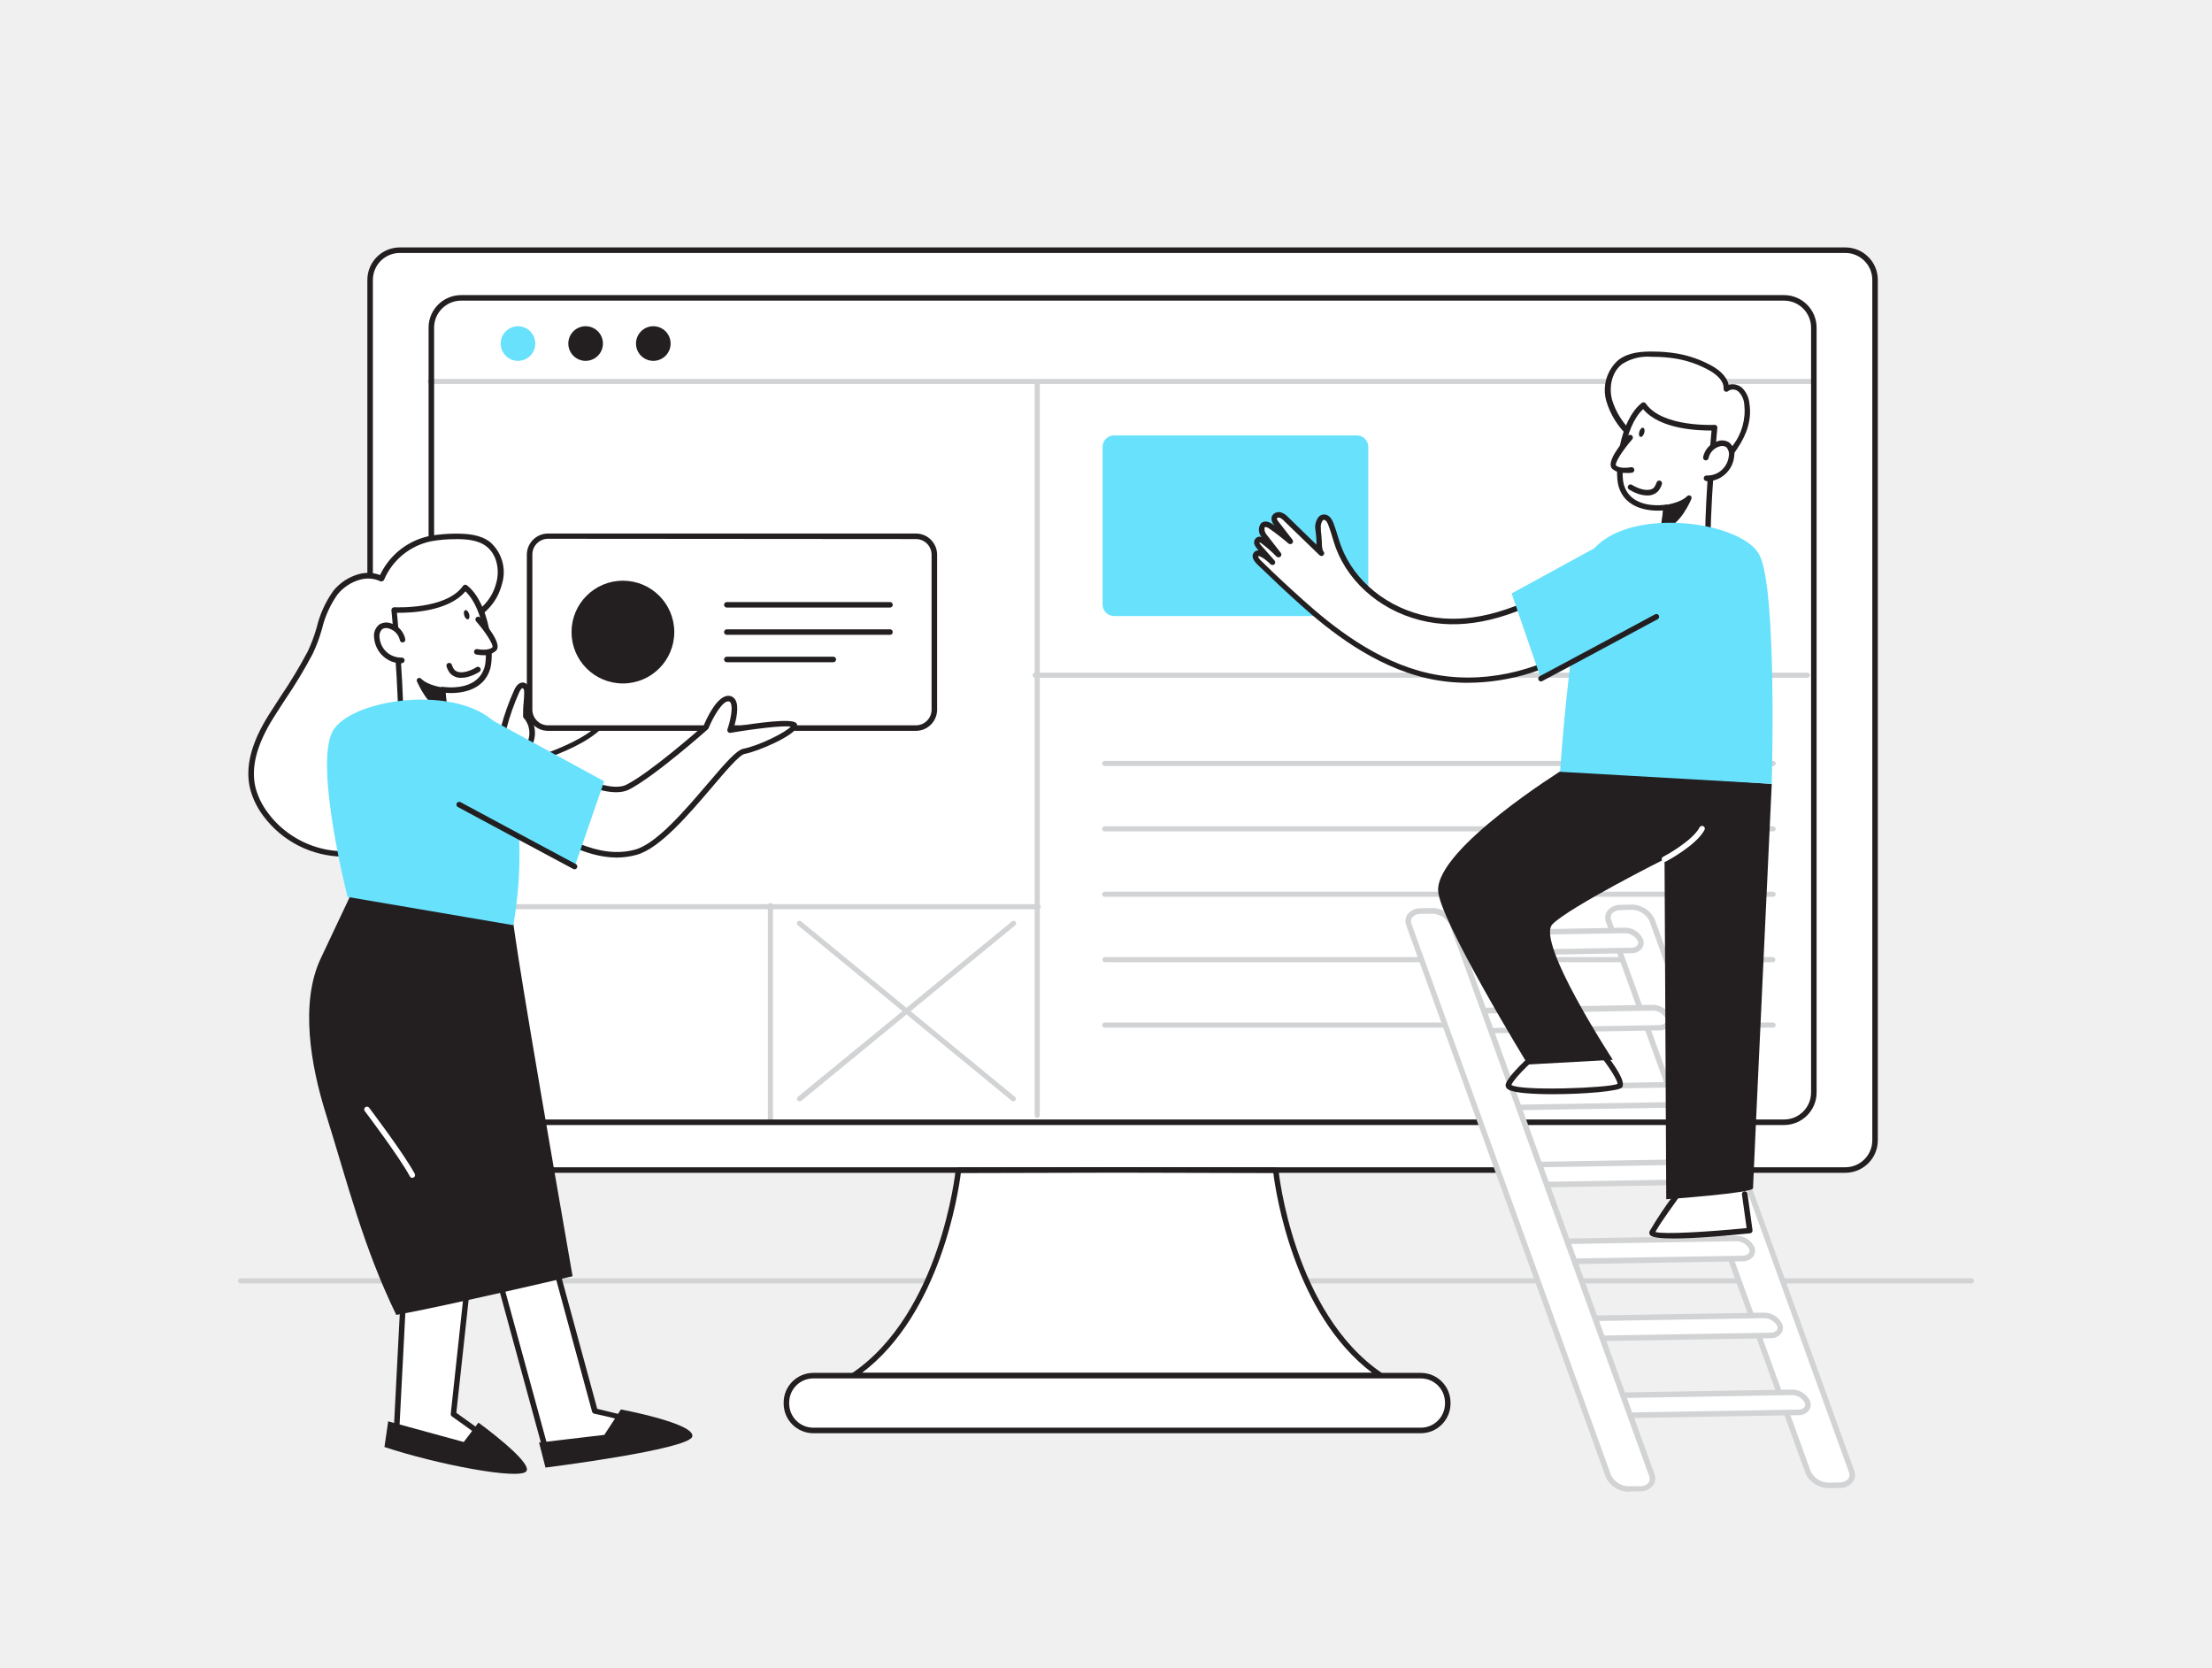
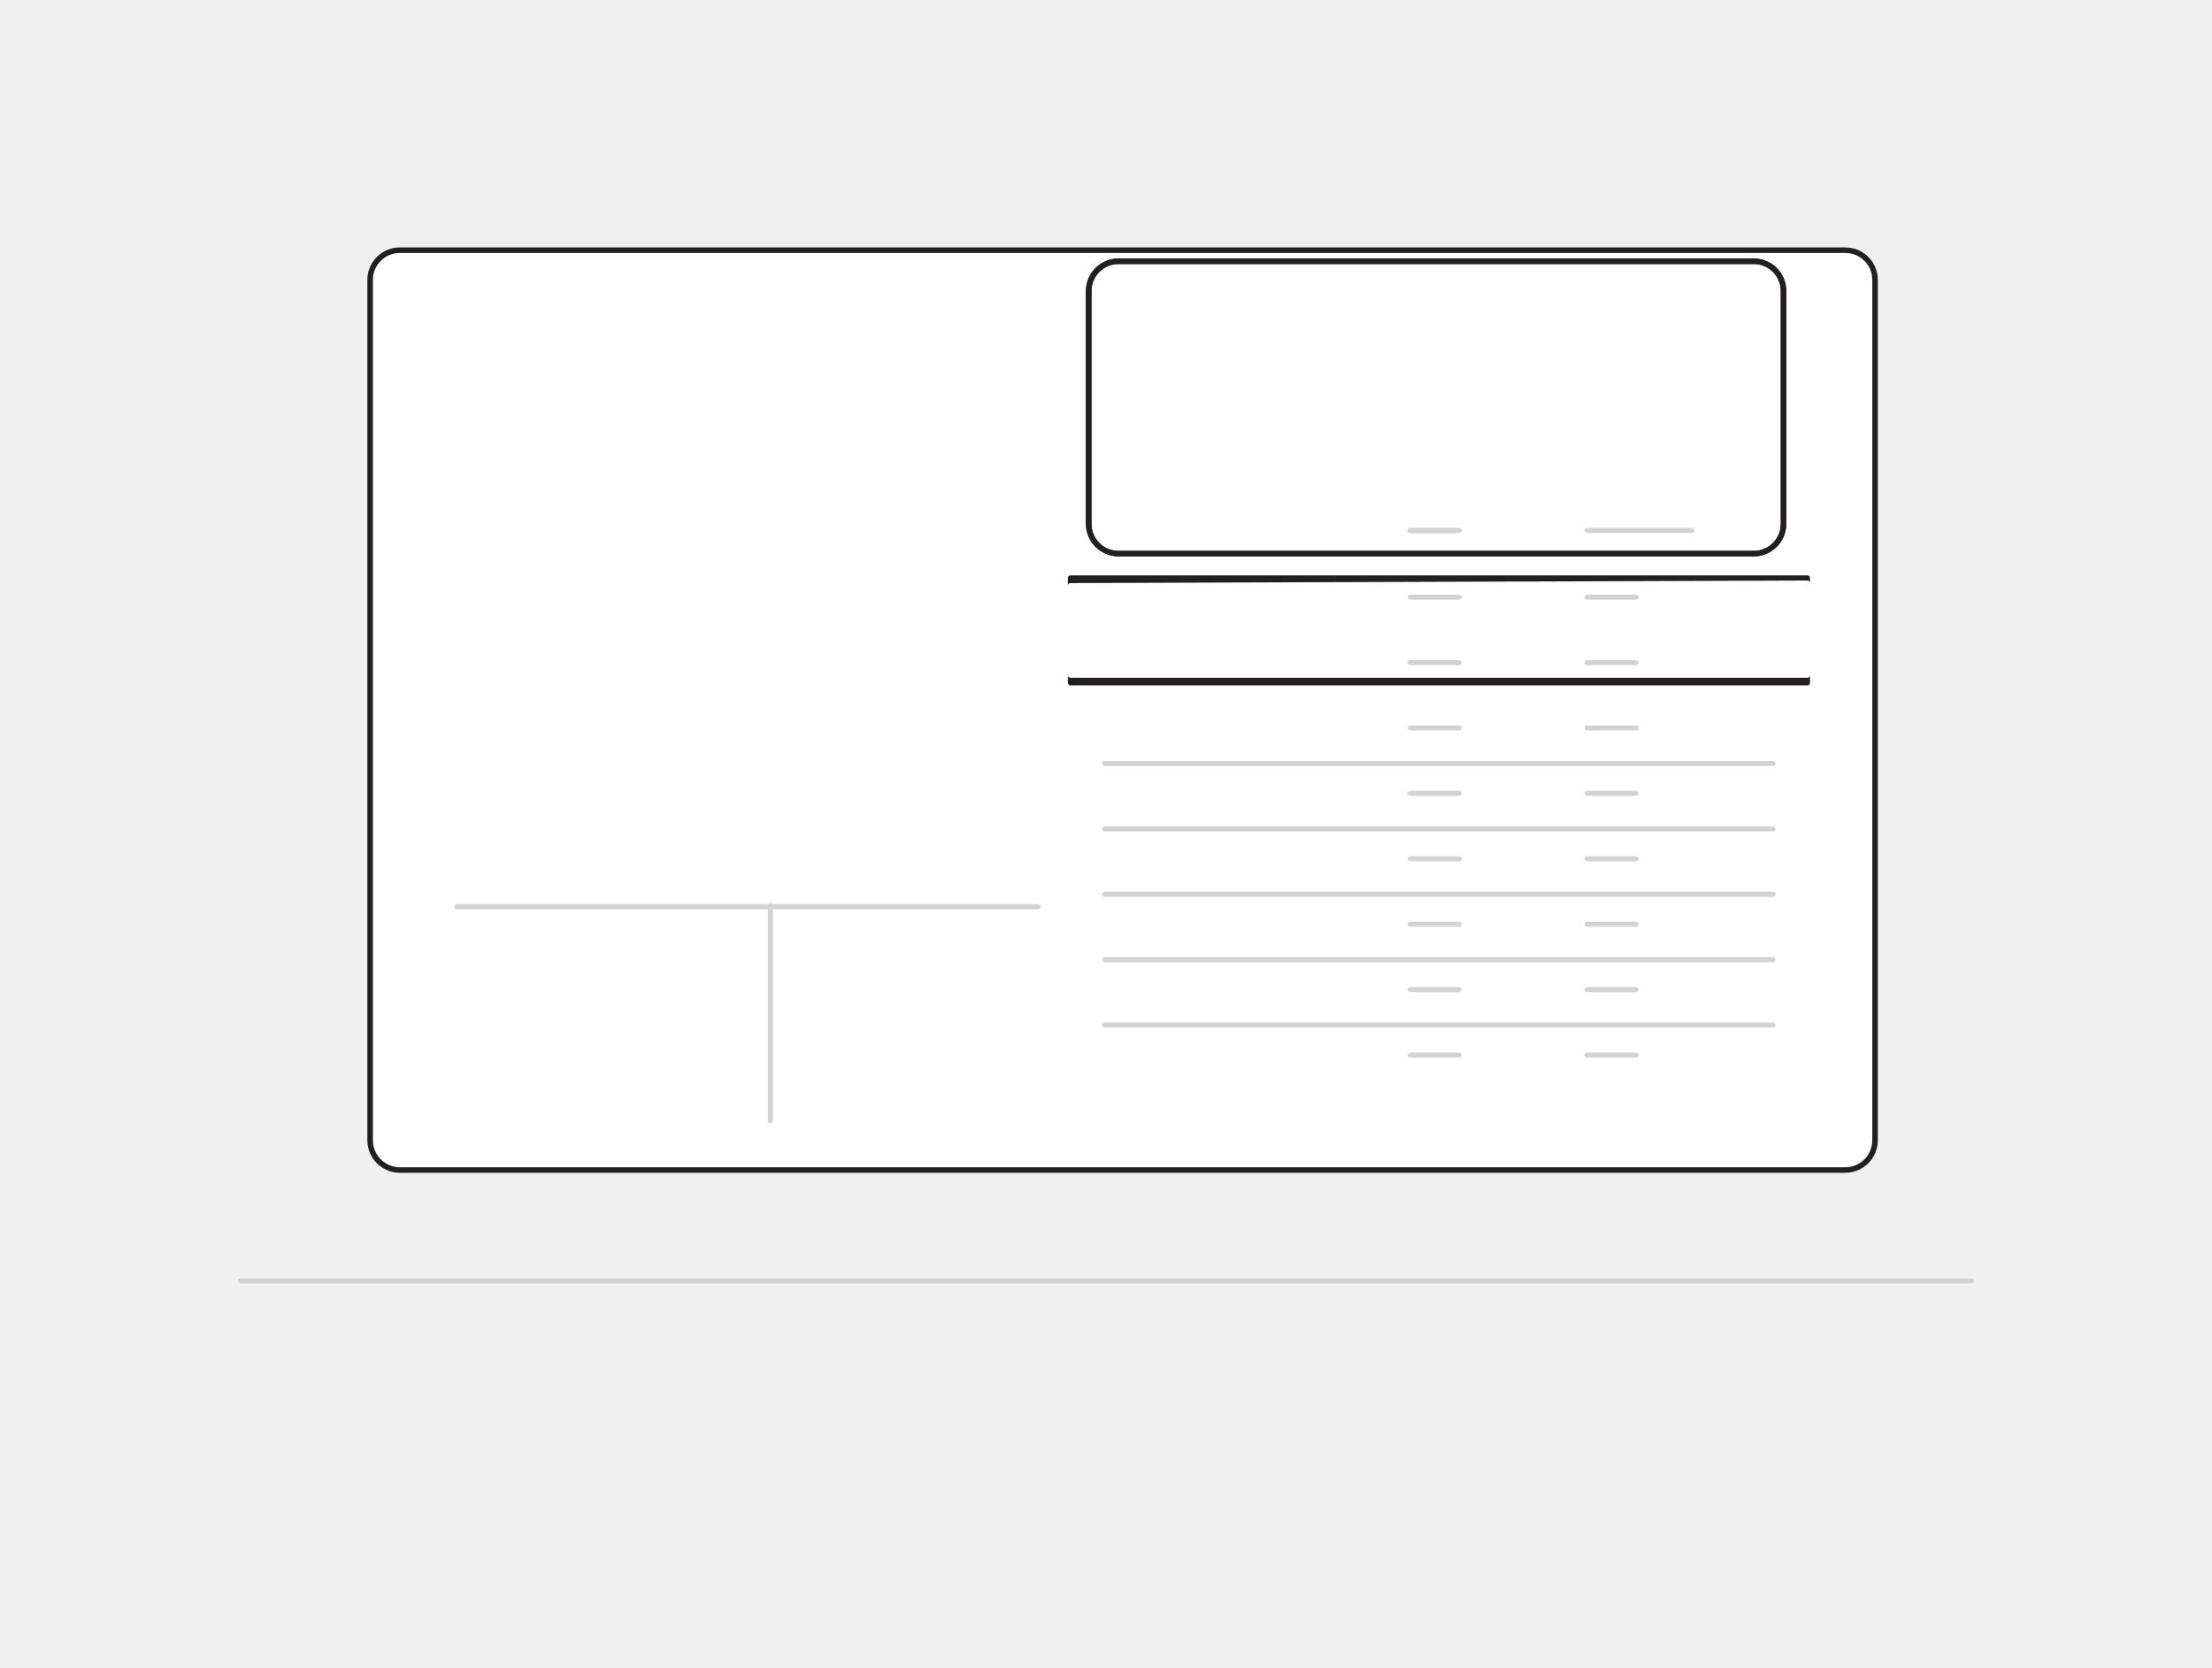
<svg xmlns="http://www.w3.org/2000/svg" viewBox="0 0 400 300" width="406" height="306" class="illustration styles_illustrationTablet__1DWOa">
  <g id="_003" data-name="003">
    <path d="M356.5,231.33H43.5a.46.46,0,0,1-.46-.46.47.47,0,0,1,.46-.46h313a.47.47,0,0,1,.46.46A.46.46,0,0,1,356.5,231.33Z" fill="#d1d3d4" />
    <rect x="66.93" y="44.49" width="272.15" height="166.33" rx="5.37" fill="#fff" />
    <path d="M333.7,211.32H72.3a5.88,5.88,0,0,1-5.87-5.88V49.86A5.87,5.87,0,0,1,72.3,44H333.7a5.87,5.87,0,0,1,5.87,5.87V205.44A5.88,5.88,0,0,1,333.7,211.32ZM72.3,45a4.87,4.87,0,0,0-4.87,4.87V205.44a4.88,4.88,0,0,0,4.87,4.88H333.7a4.88,4.88,0,0,0,4.87-4.88V49.86A4.87,4.87,0,0,0,333.7,45Z" fill="#231f20" />
    <path d="M187.75,163.67H82.63a.46.46,0,0,1-.46-.46.47.47,0,0,1,.46-.46H187.75a.47.47,0,0,1,.46.46A.46.46,0,0,1,187.75,163.67Z" fill="#d1d3d4" />
    <path d="M139.32,202.34a.46.46,0,0,1-.46-.46V163a.46.46,0,0,1,.46-.46.47.47,0,0,1,.46.46v38.86A.47.47,0,0,1,139.32,202.34Z" fill="#d1d3d4" />
    <path d="M320.64,137.77H199.76a.46.46,0,0,1-.46-.46.45.45,0,0,1,.46-.46H320.64a.45.45,0,0,1,.46.46A.46.46,0,0,1,320.64,137.77Z" fill="#d1d3d4" />
    <path d="M320.64,149.59H199.76a.45.45,0,0,1-.46-.46.46.46,0,0,1,.46-.46H320.64a.46.46,0,0,1,.46.46A.45.45,0,0,1,320.64,149.59Z" fill="#d1d3d4" />
    <path d="M320.64,161.42H199.76a.46.46,0,0,1,0-.92H320.64a.46.46,0,1,1,0,.92Z" fill="#d1d3d4" />
    <path d="M320.64,173.25H199.76a.47.47,0,0,1,0-.93H320.64a.47.47,0,0,1,0,.93Z" fill="#d1d3d4" />
    <path d="M320.64,185.07H199.76a.46.46,0,0,1,0-.92H320.64a.46.46,0,1,1,0,.92Z" fill="#d1d3d4" />
-     <path d="M326.84,121.81H187.18a.46.46,0,0,1-.46-.46.47.47,0,0,1,.46-.46H326.84a.47.47,0,0,1,.46.46A.46.46,0,0,1,326.84,121.81Z" fill="#d1d3d4" />
-     <rect x="199.38" y="77.99" width="48.05" height="32.66" rx="2.08" fill="#68e1fd" />
-     <path d="M187.56,201.4a.45.45,0,0,1-.46-.46V68.56a.46.46,0,0,1,.46-.46.47.47,0,0,1,.46.46V200.94A.46.46,0,0,1,187.56,201.4Z" fill="#d1d3d4" />
-     <path d="M327.77,68.69h-250a.46.46,0,0,1-.46-.46.47.47,0,0,1,.46-.46h250a.47.47,0,0,1,.47.46A.46.46,0,0,1,327.77,68.69Z" fill="#d1d3d4" />
-     <path d="M322.62,202.68H83.38a5.88,5.88,0,0,1-5.88-5.87V58.5a5.89,5.89,0,0,1,5.88-5.88H322.62a5.89,5.89,0,0,1,5.88,5.88V196.81A5.88,5.88,0,0,1,322.62,202.68ZM83.38,53.62A4.89,4.89,0,0,0,78.5,58.5V196.81a4.88,4.88,0,0,0,4.88,4.87H322.62a4.88,4.88,0,0,0,4.88-4.87V58.5a4.89,4.89,0,0,0-4.88-4.88Z" fill="#231f20" />
-     <path d="M230.7,210.87,202,210.8l-28.69.07s-2.53,26-19,37.13h95.41C233.23,236.9,230.7,210.87,230.7,210.87Z" fill="#fff" />
-     <path d="M249.71,248.5H154.29a.49.49,0,0,1-.47-.35.48.48,0,0,1,.2-.56c16.09-10.84,18.76-36.51,18.79-36.77a.5.5,0,0,1,.5-.45L202,210.3l28.7.07a.51.51,0,0,1,.5.45c0,.26,2.7,25.93,18.79,36.77a.51.51,0,0,1,.2.56A.5.5,0,0,1,249.71,248.5Zm-93.85-1h92.29c-14.2-10.69-17.47-32.71-17.89-36.13L202,211.3l-28.25.07C173.32,214.79,170.06,236.81,155.86,247.5Z" fill="#231f20" />
-     <rect x="142.21" y="248" width="119.59" height="9.9" rx="4.86" fill="#fff" />
-     <path d="M256.94,258.41H147.07a5.37,5.37,0,0,1-5.36-5.36v-.19a5.37,5.37,0,0,1,5.36-5.36H256.94a5.37,5.37,0,0,1,5.36,5.36v.19A5.37,5.37,0,0,1,256.94,258.41ZM147.07,248.5a4.37,4.37,0,0,0-4.36,4.36v.19a4.37,4.37,0,0,0,4.36,4.36H256.94a4.37,4.37,0,0,0,4.36-4.36v-.19a4.37,4.37,0,0,0-4.36-4.36Z" fill="#231f20" />
-     <circle cx="93.67" cy="61.38" r="3.13" fill="#68e1fd" />
-     <circle cx="105.9" cy="61.38" r="3.13" fill="#231f20" />
-     <circle cx="118.14" cy="61.38" r="3.13" fill="#231f20" />
-     <path d="M99.39,224.43l8.16,29.95s14.32,3.33,14,4.25S99,262.56,99,262.56L89.55,228" fill="#fff" />
-     <path d="M99,263.06a.5.5,0,0,1-.48-.37l-9.45-34.6a.49.49,0,0,1,.35-.61.5.5,0,0,1,.61.35L99.37,262c7.34-1,18.47-2.67,21.25-3.47a115,115,0,0,0-13.18-3.66.5.5,0,0,1-.37-.35l-8.16-30a.5.5,0,0,1,1-.26L108,254c5.12,1.2,13.44,3.28,14,4.33a.79.79,0,0,1,.05.5c-.12.36-.41,1.22-23,4.26Zm22.14-4.24h0Zm.06-.52Z" fill="#231f20" />
-     <path d="M74,214.46l-2.35,45.4s22.37,4.85,22.45,4.27-12-9.21-12-9.21l3.51-32.26" fill="#fff" />
-     <path d="M93.9,264.64c-1.1,0-5.24-.57-22.4-4.29a.51.51,0,0,1-.4-.52l2.35-45.39a.5.5,0,1,1,1,.05l-2.33,45c6.92,1.5,17.27,3.64,20.7,4.12-2-1.71-7.51-5.69-11.11-8.25a.5.5,0,0,1-.2-.46L85,222.61a.5.5,0,0,1,.55-.45.51.51,0,0,1,.45.56l-3.48,32c12.15,8.64,12.07,9.15,12,9.52a.57.57,0,0,1-.22.35S94.21,264.64,93.9,264.64Z" fill="#231f20" />
-     <path d="M112.28,254.11l-3,4.6L97.48,260.1l1.16,4.52s26-3.25,26.55-5.62S112.28,254.11,112.28,254.11Z" fill="#231f20" />
-     <path d="M69.52,260.9l.68-4.64L83.86,260l2.66-3.51s10,7.26,8.64,8.82S79,264.05,69.52,260.9Z" fill="#231f20" />
-     <path d="M64.94,103.61a5.66,5.66,0,0,1,4,.3A12.36,12.36,0,0,1,78,96.6a26.74,26.74,0,0,1,4.2-.35c2.1,0,4.36.13,6,1.42a6.77,6.77,0,0,1,2,6.87c-1.22,5-5,6.23-8.43,9.06a15.62,15.62,0,0,0-5.31,11.7c0,9.86,3.12,20.76-7.69,26.68-6.89,3.76-16.23.85-20.85-5.5a13.53,13.53,0,0,1-2.26-4.6c-1.13-4.49.83-9.19,3.29-13.11s5-7.47,7.06-11.49c1.78-3.5,2-7.72,4.58-10.86A8.45,8.45,0,0,1,64.94,103.61Z" fill="#fff" />
-     <path d="M62.05,154.15a18.17,18.17,0,0,1-14.45-7.38A14.07,14.07,0,0,1,45.26,142c-1-3.91.11-8.33,3.35-13.5.71-1.13,1.44-2.24,2.16-3.35a87.83,87.83,0,0,0,4.88-8.1,28.61,28.61,0,0,0,1.62-4.34,18.94,18.94,0,0,1,3-6.61,9,9,0,0,1,4.52-3h0a6.28,6.28,0,0,1,3.94.13A12.75,12.75,0,0,1,78,96.11a27.73,27.73,0,0,1,4.28-.36c2.12,0,4.52.12,6.34,1.52a7.24,7.24,0,0,1,2.21,7.39c-1,4-3.44,5.67-6,7.46-.84.58-1.71,1.18-2.55,1.86a15.09,15.09,0,0,0-5.13,11.31c0,1.79.11,3.65.21,5.45.47,8.2,1,16.69-8.16,21.67A14.61,14.61,0,0,1,62.05,154.15Zm3-50.06a8,8,0,0,0-4,2.64A18,18,0,0,0,58.22,113a28.37,28.37,0,0,1-1.68,4.5,88,88,0,0,1-4.93,8.19c-.72,1.11-1.45,2.22-2.15,3.34-3.09,4.93-4.14,9.09-3.23,12.73a13.07,13.07,0,0,0,2.18,4.42c4.71,6.48,13.78,8.88,20.21,5.36,8.56-4.69,8.12-12.49,7.64-20.75-.1-1.81-.21-3.68-.21-5.49a16.09,16.09,0,0,1,5.5-12.09c.87-.71,1.75-1.32,2.61-1.91,2.56-1.76,4.77-3.28,5.64-6.87.51-2.07.13-4.84-1.84-6.37-1.57-1.21-3.78-1.34-5.71-1.31a24.47,24.47,0,0,0-4.12.35,11.81,11.81,0,0,0-8.68,7,.53.53,0,0,1-.29.26.58.58,0,0,1-.39,0,5.18,5.18,0,0,0-3.7-.27Z" fill="#231f20" />
-     <path d="M97.62,136.42c-2.22.85-5.87,1.64-6.82-1.44a4.75,4.75,0,0,1-.14-1.68,17.16,17.16,0,0,1,.45-2.46,42.11,42.11,0,0,1,2.34-6.6c.23-.54.69-1.19,1.25-1s.54.78.53,1.28c0,1.39-.23,2.8-.2,4.19,2.94-.75,4.79-3.86,7.59-4.53.79-.18,1.75-.24,1.84.78.1,1.26-2.18,2.25-2.94,2.9a9.2,9.2,0,0,1,2.89-1.68,1.9,1.9,0,0,1,.94-.15.75.75,0,0,1,.64.64,1,1,0,0,1-.34.69,10.16,10.16,0,0,1-1.44,1.34,3.62,3.62,0,0,1,2-1.21,1,1,0,0,1,1.11.31c.33.53-.3,1.13-.84,1.44a3.18,3.18,0,0,1,1.52-.76,1.12,1.12,0,0,1,1.28.86,1.55,1.55,0,0,1-.6,1.15C105.82,133.34,101.34,135,97.62,136.42Z" fill="#fff" />
-     <path d="M94.07,137.68a4.53,4.53,0,0,1-2-.4,3.37,3.37,0,0,1-1.76-2.15,5,5,0,0,1-.17-1.87,17.51,17.51,0,0,1,.46-2.54A42.31,42.31,0,0,1,93,124c.44-1,1.15-1.52,1.87-1.27.41.14.9.56.87,1.76,0,.6,0,1.2-.1,1.8s-.08,1.13-.1,1.69a12,12,0,0,0,3-2,10.36,10.36,0,0,1,3.92-2.31,2.38,2.38,0,0,1,1.91.15,1.39,1.39,0,0,1,.54,1.07,1.62,1.62,0,0,1-.07.62,1.75,1.75,0,0,1,.56,0,1.25,1.25,0,0,1,1,1.1,1.58,1.58,0,0,1,0,.32,1.36,1.36,0,0,1,1.33.58,1.07,1.07,0,0,1,.16.44h0a1.83,1.83,0,0,1,1.32.39,1.37,1.37,0,0,1,.51.93,2,2,0,0,1-.75,1.54c-2.84,2.8-7.06,4.42-10.77,5.85l-.5.2h0A11.23,11.23,0,0,1,94.07,137.68Zm.43-14c-.16,0-.41.31-.59.72A41.75,41.75,0,0,0,91.59,131a16.18,16.18,0,0,0-.43,2.39,4.37,4.37,0,0,0,.12,1.5,2.41,2.41,0,0,0,1.24,1.54c1.47.71,3.71,0,4.92-.43l.5-.19c3.62-1.4,7.73-3,10.43-5.63.2-.2.47-.5.45-.74a.38.38,0,0,0-.14-.25.86.86,0,0,0-.58-.17,1.94,1.94,0,0,0-.82.34,3.09,3.09,0,0,1-.51.36.51.51,0,0,1-.67-.16.5.5,0,0,1,.12-.67l.45-.33a.86.86,0,0,0,.28-.37c-.06-.17-.3-.22-.61-.16a3.16,3.16,0,0,0-.94.36,10.8,10.8,0,0,1-.89.76.5.5,0,0,1-.69-.72,4.31,4.31,0,0,1,1-.84c.17-.16.33-.33.49-.51s.21-.28.21-.34-.1-.14-.23-.16a1.46,1.46,0,0,0-.68.12,8.79,8.79,0,0,0-1.08.47c-.29.21-.59.4-.87.58a7.68,7.68,0,0,0-.78.54h0a.5.5,0,1,1-.66-.75h0a9.87,9.87,0,0,1,1.75-1.2c.56-.41,1-.87,1-1.28,0-.25-.11-.32-.14-.34s-.37-.16-1.08,0a9.54,9.54,0,0,0-3.53,2.12,10.87,10.87,0,0,1-4,2.4.5.5,0,0,1-.43-.08.53.53,0,0,1-.2-.39c0-.83,0-1.66.1-2.47.05-.58.09-1.16.1-1.74s-.09-.76-.2-.79Zm3.12,12.71h0Z" fill="#231f20" />
-     <path d="M95.17,128.84a4.63,4.63,0,0,1,.09,5.79l.29,0" fill="#fff" />
-     <path d="M95.26,135.13a.51.51,0,0,1-.45-.28.51.51,0,0,1,.06-.54,4.12,4.12,0,0,0-.08-5.14.5.5,0,0,1,.76-.65,5.11,5.11,0,0,1,.46,5.91.83.83,0,0,1,0,.15.5.5,0,0,1-.47.53l-.29,0Z" fill="#231f20" />
-     <rect x="95.77" y="96.18" width="73.19" height="34.73" rx="3.34" fill="#fff" />
-     <path d="M165.62,131.41H99.11a3.84,3.84,0,0,1-3.84-3.84v-28a3.84,3.84,0,0,1,3.84-3.84h66.51a3.84,3.84,0,0,1,3.84,3.84v28.05A3.84,3.84,0,0,1,165.62,131.41ZM99.11,96.68a2.84,2.84,0,0,0-2.84,2.84v28.05a2.84,2.84,0,0,0,2.84,2.84h66.51a2.84,2.84,0,0,0,2.84-2.84v-28a2.84,2.84,0,0,0-2.84-2.84Z" fill="#231f20" />
-     <circle cx="112.64" cy="113.55" r="9.29" fill="#231f20" />
-     <path d="M160.94,109.12H131.43a.5.5,0,0,1,0-1h29.51a.5.5,0,0,1,0,1Z" fill="#231f20" />
-     <path d="M160.94,114.05H131.43a.5.5,0,0,1-.5-.5.5.5,0,0,1,.5-.5h29.51a.5.5,0,0,1,.5.5A.5.5,0,0,1,160.94,114.05Z" fill="#231f20" />
-     <path d="M150.69,119H131.43a.5.5,0,0,1-.5-.5.5.5,0,0,1,.5-.5h19.26a.5.5,0,0,1,.5.5A.5.5,0,0,1,150.69,119Z" fill="#231f20" />
-     <path d="M97,136.06s11.88,7.92,16.5,5.54,14.13-10.82,14.13-10.82,2.25-5.55,4.23-5.16.13,5.68.13,5.68,11.75-2,11.62-.79-6.34,4.09-9.11,4.62S121.72,151.51,115,153.36s-13.47-2.25-20.74-6.74" fill="#fff" />
-     <path d="M111.54,154.32c-5.79,0-11.53-3.55-17.55-7.27a.49.49,0,0,1-.16-.69.48.48,0,0,1,.68-.16c7.07,4.36,13.74,8.49,20.34,6.68,3.88-1.07,9-7.09,13.13-11.92,3.3-3.88,5.23-6.08,6.46-6.32,2.72-.52,7.63-2.93,8.56-4-1.33-.22-6.36.36-10.9,1.13a.5.5,0,0,1-.46-.17.49.49,0,0,1-.09-.49c.48-1.39,1.06-3.91.56-4.78a.41.41,0,0,0-.32-.24c-1.07-.22-2.82,2.76-3.66,4.84a.64.64,0,0,1-.13.19c-.4.35-9.61,8.52-14.24,10.9-4.82,2.48-16.52-5.25-17-5.58a.5.5,0,0,1,.55-.83c3.24,2.16,12.43,7.36,16,5.52,4.29-2.2,13-9.83,13.94-10.68.5-1.2,2.55-5.78,4.75-5.35a1.43,1.43,0,0,1,1,.74c.67,1.17.13,3.55-.24,4.81,4.13-.68,10.3-1.52,11.19-.68a.72.72,0,0,1,.21.57c-.19,1.66-7.09,4.59-9.52,5.05-.94.18-3.45,3.13-5.88,6-4.21,4.93-9.44,11.08-13.62,12.23A13.41,13.41,0,0,1,111.54,154.32Z" fill="#231f20" />
-     <path d="M92.48,163.84c1,6.91,1.21,9.63,11.06,66.18,0,0-23,5.41-31.88,7-6-12.37-8.71-23.5-12.8-36.59-2.65-8.49-4.66-19.86-.85-27.89.61-1.28,6.49-13.75,6.49-13.75S92.52,164.09,92.48,163.84Z" fill="#231f20" />
-     <path d="M72.4,132.42c.35-7.55-1.17-22.86-1.17-22.86s9.62.55,12.85-4.07c4,3.1,4.78,11.84,4,14.46-1.43,5.16-8.13,4-8.13,4l.85,9.44Z" fill="#fff" />
-     <path d="M80.85,133.91h0l-8.46-1a.5.5,0,0,1-.44-.52c.35-7.42-1.15-22.63-1.17-22.78a.53.53,0,0,1,.14-.4.52.52,0,0,1,.39-.15c.09,0,9.38.48,12.41-3.86a.5.5,0,0,1,.72-.11c4.15,3.25,5,12.22,4.23,15-1.27,4.54-6.28,4.59-8.07,4.45l.8,8.84a.46.46,0,0,1-.15.4A.5.5,0,0,1,80.85,133.91ZM72.92,132l7.38.87L79.5,124a.48.48,0,0,1,.16-.42.49.49,0,0,1,.42-.12c.26,0,6.28,1,7.57-3.67.62-2.22,0-10.32-3.49-13.6-3.13,3.75-10.27,3.9-12.38,3.87C72.05,112.86,73.16,125.19,72.92,132Z" fill="#231f20" />
-     <path d="M80,124a8.36,8.36,0,0,1-4.15-1.72s1.83,4.58,4.65,5.26Z" fill="#231f20" />
-     <path d="M80.5,128h-.11c-3-.74-4.88-5.34-5-5.54a.46.46,0,0,1,.17-.55.47.47,0,0,1,.58.06c1.24,1.25,3.85,1.58,3.87,1.59a.45.45,0,0,1,.4.39l.5,3.54a.43.43,0,0,1-.14.4A.47.47,0,0,1,80.5,128ZM77,123.58a8.19,8.19,0,0,0,2.92,3.24l-.35-2.45A10.36,10.36,0,0,1,77,123.58Z" fill="#231f20" />
-     <path d="M87.25,128.53l22,12-5.31,15.37s-27.61-14.61-27.8-18.57S87.25,128.53,87.25,128.53Z" fill="#68e1fd" />
-     <path d="M92.82,166.55a73.41,73.41,0,0,0,.33-23.45c-.84-5.08-.51-8.65-2.2-11.4-5.65-9.23-27.67-6.48-30.87-.07s2.77,29.81,2.77,29.81Z" fill="#68e1fd" />
-     <path d="M72.8,114.93a3.32,3.32,0,0,0-2.34-2.52,2,2,0,0,0-1.59.18,2.14,2.14,0,0,0-.72,2,4.53,4.53,0,0,0,1.45,3,4.48,4.48,0,0,0,3.1,1.18" fill="#fff" />
-     <path d="M72.64,119.21a5,5,0,0,1-3.38-1.31,5.07,5.07,0,0,1-1.61-3.32,2.58,2.58,0,0,1,.94-2.4,2.42,2.42,0,0,1,2-.25,3.82,3.82,0,0,1,2.7,2.9.51.51,0,0,1-.4.59.5.5,0,0,1-.58-.4,2.83,2.83,0,0,0-2-2.12,1.42,1.42,0,0,0-1.17.1,1.73,1.73,0,0,0-.51,1.5,4,4,0,0,0,1.28,2.66,3.94,3.94,0,0,0,2.76,1h0a.51.51,0,0,1,.5.5.5.5,0,0,1-.5.5Z" fill="#231f20" />
-     <ellipse cx="84.39" cy="110.41" rx="0.46" ry="0.86" transform="translate(-29.06 30.15) rotate(-17.33)" fill="#231f20" />
-     <path d="M86.43,120.32a6.74,6.74,0,0,1-1.94.85,2.67,2.67,0,0,1-2.68-.47,3.11,3.11,0,0,1-.57-1.08" fill="#fff" />
-     <path d="M83.43,121.82a2.58,2.58,0,0,1-2-.78,3.55,3.55,0,0,1-.67-1.25.49.49,0,0,1,.29-.64.5.5,0,0,1,.65.29,2.72,2.72,0,0,0,.47.93c.61.67,1.83.42,2.19.32a6.52,6.52,0,0,0,1.79-.79.5.5,0,0,1,.69.15.49.49,0,0,1-.15.69,7.46,7.46,0,0,1-2.08.92A4.71,4.71,0,0,1,83.43,121.82Z" fill="#231f20" />
-     <path d="M86.49,111.29s3.86,4.4,2.91,5.35-3.18.48-3.18.48" fill="#fff" />
-     <path d="M87.45,117.74a7.53,7.53,0,0,1-1.34-.13.5.5,0,0,1-.38-.6.49.49,0,0,1,.59-.38c.55.11,2.11.28,2.73-.34.21-.44-1.19-2.67-2.94-4.67a.51.51,0,0,1,0-.71.49.49,0,0,1,.7,0c1.56,1.77,4,4.92,2.9,6A3.31,3.31,0,0,1,87.45,117.74Z" fill="#231f20" />
-     <path d="M103.9,156.44a.53.53,0,0,1-.24-.06c-.15-.08-15.33-8.19-20.87-11.2a.49.49,0,0,1-.2-.67.5.5,0,0,1,.68-.21c5.53,3,20.71,11.11,20.86,11.2a.49.49,0,0,1,.21.67A.5.5,0,0,1,103.9,156.44Z" fill="#231f20" />
-     <path d="M293,163.33l1.85-.05a4.1,4.1,0,0,1,3.86,2.31l36.09,99.71c.48,1.32-.48,2.43-2.14,2.48l-1.84.05a4.14,4.14,0,0,1-3.87-2.31L290.89,165.8C290.42,164.48,291.37,163.37,293,163.33Z" fill="#fff" />
-     <path d="M330.74,268.33a4.58,4.58,0,0,1-4.23-2.64L290.42,166a2.18,2.18,0,0,1,.21-2,2.91,2.91,0,0,1,2.39-1.13l1.84-.05a4.65,4.65,0,0,1,4.35,2.63l36.09,99.72a2.17,2.17,0,0,1-.21,2,2.9,2.9,0,0,1-2.38,1.13l-1.85.05Zm-37.69-104.5a1.93,1.93,0,0,0-1.59.69,1.19,1.19,0,0,0-.1,1.11l36.09,99.72a3.68,3.68,0,0,0,3.38,2l1.85-.05a2,2,0,0,0,1.59-.7,1.19,1.19,0,0,0,.09-1.11l-36.09-99.72a3.62,3.62,0,0,0-3.38-2l-1.84.05Zm0-.5h0Z" fill="#d1d3d4" />
-     <path d="M295,171.16l-33.52.57a3.15,3.15,0,0,1-2.93-1.75h0c-.36-1,.37-1.84,1.62-1.87l33.52-.57a3.13,3.13,0,0,1,2.93,1.75h0C297,170.29,296.28,171.13,295,171.16Z" fill="#fff" />
-     <path d="M261.42,172.23a3.61,3.61,0,0,1-3.32-2.08,1.76,1.76,0,0,1,.18-1.64,2.3,2.3,0,0,1,1.9-.9L293.7,167a3.57,3.57,0,0,1,3.41,2.08,1.76,1.76,0,0,1-.17,1.63,2.29,2.29,0,0,1-1.9.91h0l-33.52.57ZM293.79,168h-.06l-33.53.57a1.33,1.33,0,0,0-1.1.47.8.8,0,0,0-.06.73,2.62,2.62,0,0,0,2.45,1.42l33.52-.57a1.33,1.33,0,0,0,1.1-.47.77.77,0,0,0,.06-.73A2.63,2.63,0,0,0,293.79,168Zm1.23,3.12h0Z" fill="#d1d3d4" />
-     <path d="M300.06,185.07l-33.52.57a3.13,3.13,0,0,1-2.93-1.75h0c-.36-1,.36-1.84,1.62-1.87l33.52-.57a3.15,3.15,0,0,1,2.93,1.75h0C302,184.2,301.31,185,300.06,185.07Z" fill="#fff" />
-     <path d="M266.45,186.14a3.6,3.6,0,0,1-3.31-2.08,1.76,1.76,0,0,1,.17-1.63,2.3,2.3,0,0,1,1.91-.91l33.52-.57a3.63,3.63,0,0,1,3.41,2.08,1.79,1.79,0,0,1-.17,1.64,2.33,2.33,0,0,1-1.91.9h0l-33.52.57ZM298.83,182h-.07l-33.52.57a1.32,1.32,0,0,0-1.1.47.77.77,0,0,0-.06.73,2.61,2.61,0,0,0,2.45,1.42l33.52-.57a1.32,1.32,0,0,0,1.1-.47.8.8,0,0,0,.06-.73A2.65,2.65,0,0,0,298.83,182Zm1.23,3.12h0Z" fill="#d1d3d4" />
-     <path d="M305.09,199l-33.52.56a3.13,3.13,0,0,1-2.93-1.74h0c-.36-1,.37-1.84,1.62-1.88l33.52-.56a3.11,3.11,0,0,1,2.93,1.75h0C307.07,198.12,306.35,199,305.09,199Z" fill="#fff" />
-     <path d="M271.49,200.06a3.61,3.61,0,0,1-3.32-2.08,1.75,1.75,0,0,1,.18-1.64,2.33,2.33,0,0,1,1.9-.91l33.52-.56a3.58,3.58,0,0,1,3.41,2.08,1.76,1.76,0,0,1-.17,1.63,2.32,2.32,0,0,1-1.9.91h0l-33.52.56Zm32.37-4.19h-.06l-33.53.56a1.39,1.39,0,0,0-1.1.47.79.79,0,0,0-.05.74,2.58,2.58,0,0,0,2.44,1.41l33.52-.56a1.36,1.36,0,0,0,1.1-.47.77.77,0,0,0,.06-.73A2.63,2.63,0,0,0,303.86,195.87Zm1.23,3.12h0Z" fill="#d1d3d4" />
-     <path d="M310.13,212.9l-33.52.57a3.13,3.13,0,0,1-2.93-1.75h0c-.36-1,.36-1.84,1.62-1.87l33.52-.57a3.14,3.14,0,0,1,2.93,1.75h0C312.11,212,311.38,212.87,310.13,212.9Z" fill="#fff" />
-     <path d="M276.52,214a3.6,3.6,0,0,1-3.31-2.08,1.79,1.79,0,0,1,.17-1.64,2.32,2.32,0,0,1,1.91-.9l33.52-.57a3.59,3.59,0,0,1,3.41,2.08,1.76,1.76,0,0,1-.17,1.63,2.31,2.31,0,0,1-1.91.91h0l-33.52.57Zm32.38-4.19h-.07l-33.52.57a1.32,1.32,0,0,0-1.1.47.77.77,0,0,0-.06.73A2.62,2.62,0,0,0,276.6,213l33.52-.57a1.32,1.32,0,0,0,1.1-.47.8.8,0,0,0,.06-.73A2.64,2.64,0,0,0,308.9,209.78Zm1.23,3.12h0Z" fill="#d1d3d4" />
-     <path d="M315.16,226.82l-33.52.56a3.11,3.11,0,0,1-2.92-1.75h0c-.37-1,.36-1.83,1.61-1.87l33.52-.56a3.11,3.11,0,0,1,2.93,1.74h0C317.14,225.94,316.42,226.78,315.16,226.82Z" fill="#fff" />
-     <path d="M281.56,227.88a3.59,3.59,0,0,1-3.31-2.08,1.71,1.71,0,0,1,.17-1.63,2.3,2.3,0,0,1,1.9-.91l33.52-.56a3.58,3.58,0,0,1,3.41,2.07,1.78,1.78,0,0,1-.17,1.64,2.35,2.35,0,0,1-1.9.91h0l-33.52.56Zm32.37-4.19h-.06l-33.53.56a1.39,1.39,0,0,0-1.1.47.8.8,0,0,0-.05.73,2.6,2.6,0,0,0,2.44,1.42l33.52-.56a1.36,1.36,0,0,0,1.1-.47.79.79,0,0,0,.06-.74A2.63,2.63,0,0,0,313.93,223.69Zm1.23,3.13h0Z" fill="#d1d3d4" />
-     <path d="M320.2,240.73l-33.52.57a3.13,3.13,0,0,1-2.93-1.75h0c-.36-1,.36-1.84,1.62-1.87l33.52-.57a3.14,3.14,0,0,1,2.93,1.75h0C322.18,239.86,321.45,240.7,320.2,240.73Z" fill="#fff" />
-     <path d="M286.59,241.8a3.6,3.6,0,0,1-3.31-2.08,1.78,1.78,0,0,1,.17-1.64,2.32,2.32,0,0,1,1.91-.9l33.52-.57a3.61,3.61,0,0,1,3.41,2.08,1.76,1.76,0,0,1-.17,1.63,2.31,2.31,0,0,1-1.91.91h0l-33.52.57ZM319,237.61h-.07l-33.52.57a1.32,1.32,0,0,0-1.1.47.77.77,0,0,0-.06.73,2.61,2.61,0,0,0,2.45,1.42l33.52-.57a1.34,1.34,0,0,0,1.1-.47.8.8,0,0,0,.06-.73A2.64,2.64,0,0,0,319,237.61Zm1.23,3.12h0Z" fill="#d1d3d4" />
-     <path d="M325.23,254.64l-33.51.57a3.13,3.13,0,0,1-2.93-1.75h0c-.37-1,.36-1.84,1.61-1.87l33.52-.57a3.13,3.13,0,0,1,2.93,1.75h0C327.21,253.77,326.49,254.61,325.23,254.64Z" fill="#fff" />
-     <path d="M291.63,255.71a3.59,3.59,0,0,1-3.31-2.08,1.73,1.73,0,0,1,.17-1.63,2.28,2.28,0,0,1,1.9-.91l33.52-.57a3.6,3.6,0,0,1,3.41,2.08,1.78,1.78,0,0,1-.17,1.64,2.31,2.31,0,0,1-1.9.9h0l-33.52.57ZM324,251.52h-.06l-33.53.57a1.33,1.33,0,0,0-1.1.47.8.8,0,0,0-.05.73,2.59,2.59,0,0,0,2.44,1.42l33.52-.57a1.3,1.3,0,0,0,1.1-.47.77.77,0,0,0,.06-.73A2.63,2.63,0,0,0,324,251.52Zm1.23,3.12h0Z" fill="#d1d3d4" />
-     <path d="M256.91,164l1.84-.06a4.14,4.14,0,0,1,3.87,2.31l36.09,99.72c.47,1.32-.48,2.43-2.14,2.47l-1.85,0a4.1,4.1,0,0,1-3.86-2.3l-36.09-99.72C254.29,165.12,255.25,164,256.91,164Z" fill="#fff" />
-     <path d="M294.62,269a4.58,4.58,0,0,1-4.23-2.63L254.3,166.61a2.17,2.17,0,0,1,.21-2,2.89,2.89,0,0,1,2.38-1.12h0l1.85-.05a4.57,4.57,0,0,1,4.35,2.63l36.09,99.72a2.18,2.18,0,0,1-.21,2,2.91,2.91,0,0,1-2.39,1.13l-1.84,0Zm-37.7-104.49a1.91,1.91,0,0,0-1.58.69,1.16,1.16,0,0,0-.1,1.11L291.33,266a3.63,3.63,0,0,0,3.38,2l1.84,0a1.92,1.92,0,0,0,1.59-.69,1.19,1.19,0,0,0,.1-1.11l-36.09-99.72a3.61,3.61,0,0,0-3.38-2Z" fill="#d1d3d4" />
-     <path d="M282.11,105.37c-7.19,4.17-15.51,7.43-23.95,5.79C251,109.78,244.54,105,242,98.08c-.51-1.36-.83-2.79-1.37-4.15-.22-.54-.56-1.14-1.14-1.19-.94-.08-1.26,1.22-1.15,2.15.09.75.18,1.44.2,2.18,0,.51,0,1.84.45,2.22l-6.4-6.2a2.51,2.51,0,0,0-1.1-.73.86.86,0,0,0-1.06.55,1.24,1.24,0,0,0,.38,1l2.55,3.29a44.41,44.41,0,0,0-3.53-2.74c-1.64-1.13-2.15.53-1.18,1.78l2.59,3.33a23.44,23.44,0,0,0-2.76-2.42c-.29-.22-.68-.43-1-.23a.6.6,0,0,0-.17.66,1.66,1.66,0,0,0,.4.61l2.41,2.75c-.42-.42-2.5-2.38-3.06-1.31-.32.61.87,1.58,1.23,1.94,2.35,2.3,4.73,4.5,7.16,6.67,6.53,5.84,14,11.25,22.81,13.24,9.65,2.19,20.25-.3,28.38-5.87" fill="#fff" />
-     <path d="M265.43,122.72a33,33,0,0,1-7.31-.8c-9.74-2.21-17.81-8.68-23-13.35-2.69-2.41-5-4.6-7.16-6.69l-.17-.15c-.61-.57-1.62-1.51-1.16-2.38a1,1,0,0,1,.77-.57l.2,0-.26-.29a2.33,2.33,0,0,1-.5-.79,1.1,1.1,0,0,1,.37-1.22,1,1,0,0,1,.93-.11,2,2,0,0,1-.13-2.46c.18-.19.86-.74,2.09.11l.38.27-.08-.1a1.77,1.77,0,0,1-.47-1.35,1.16,1.16,0,0,1,.52-.75,1.47,1.47,0,0,1,1.14-.2,3,3,0,0,1,1.33.86l5.14,5,0-.61a17.41,17.41,0,0,0-.15-1.76l-.05-.38a3,3,0,0,1,.61-2.3,1.32,1.32,0,0,1,1.08-.41c.66.06,1.19.57,1.56,1.51.3.74.53,1.51.76,2.25s.39,1.28.62,1.91c2.41,6.44,8.48,11.33,15.84,12.76,6.91,1.35,14.63-.53,23.6-5.73a.5.5,0,1,1,.5.86c-9.19,5.33-17.13,7.24-24.29,5.85-7.7-1.49-14.06-6.63-16.59-13.39-.24-.65-.44-1.31-.64-2s-.45-1.47-.73-2.17c-.15-.39-.4-.85-.72-.88a.33.33,0,0,0-.28.11,2.07,2.07,0,0,0-.32,1.49l0,.37c.07.62.14,1.21.16,1.84,0,1.51.24,1.82.29,1.88a.48.48,0,0,1,0,.7.49.49,0,0,1-.7,0h0l-6.4-6.19a2.24,2.24,0,0,0-.86-.61.56.56,0,0,0-.38.07.16.16,0,0,0-.08.1c0,.14.18.41.28.54l2.56,3.3a.5.5,0,0,1-.72.68,41.87,41.87,0,0,0-3.5-2.71c-.41-.28-.7-.33-.79-.24s-.16.72.29,1.3l2.59,3.33a.5.5,0,0,1-.06.69.51.51,0,0,1-.69,0,23.25,23.25,0,0,0-2.7-2.37.9.9,0,0,0-.4-.21s0,0,0,.1a1.45,1.45,0,0,0,.29.42l2.42,2.75a.5.5,0,0,1,0,.69.51.51,0,0,1-.7,0c-1-1-1.92-1.52-2.22-1.47-.06.13,0,.42.91,1.22l.18.18c2.12,2.08,4.46,4.25,7.14,6.65,5.14,4.6,13.08,11,22.59,13.12,9.19,2.09,19.65-.08,28-5.79a.5.5,0,1,1,.57.82A38.43,38.43,0,0,1,265.43,122.72Z" fill="#231f20" />
-     <path d="M315.5,215.17l.9,6.59s-18.34,1.9-17.63.32a68.46,68.46,0,0,1,4.42-6.62" fill="#fff" />
-     <path d="M302.64,223.2c-2.27,0-3.93-.17-4.26-.64a.68.68,0,0,1-.07-.69,68.38,68.38,0,0,1,4.48-6.71.51.51,0,0,1,.7-.1.5.5,0,0,1,.1.7c0,.05-3.33,4.51-4.24,6.26,1.52.46,9.26,0,16.49-.7l-.84-6.09a.5.5,0,0,1,1-.13l.91,6.59a.51.51,0,0,1-.1.38.53.53,0,0,1-.35.19C312.42,222.68,306.59,223.2,302.64,223.2Z" fill="#231f20" />
-     <path d="M289.8,189.89s3.83,4.81,3.13,5.69-21,1.88-20.13-.23,6.31-6.6,6.31-6.6" fill="#fff" />
-     <path d="M280.79,197.11c-3.67,0-7-.23-8-.83a.87.87,0,0,1-.46-1.13c.91-2.2,6.22-6.6,6.45-6.79a.5.5,0,0,1,.7.07.5.5,0,0,1-.07.71c-1.45,1.19-5.31,4.61-6.11,6.29,1.56,1.14,17.35.59,19.21-.18,0-.63-1.38-2.87-3.11-5.05a.49.49,0,0,1,.07-.7.51.51,0,0,1,.71.08c1.86,2.34,3.91,5.33,3.13,6.31C292.78,196.57,286.36,197.11,280.79,197.11Z" fill="#231f20" />
-     <path d="M282.68,138.39s-22.91,14.22-22.62,21.91c.19,5.22,16.22,31.44,16.22,31.44l15.37-.85s-14-21.39-10.91-24.52S301,154.61,301,154.61l.31,61.49S317,215,317,214.11,320.39,141,320.39,141Z" fill="#231f20" />
-     <path d="M315.91,72.3a4.15,4.15,0,0,0-1.13-2.55,2,2,0,0,0-2.58-.15c.12-1.7-1.42-3-2.92-3.85a19.62,19.62,0,0,0-6-2.12,27,27,0,0,0-4.2-.35c-2.11,0-4.36.13-6,1.42a6.73,6.73,0,0,0-2,6.87,13.66,13.66,0,0,0,4,6.32,19,19,0,0,0,7.74,4.92,20.38,20.38,0,0,0,5.38.76c2.91.1,4.17-1.27,5.66-3.49A10.87,10.87,0,0,0,315.91,72.3Z" fill="#fff" />
-     <path d="M308.4,84.08h-.29a21.25,21.25,0,0,1-5.51-.78,19.56,19.56,0,0,1-8-5,14.12,14.12,0,0,1-4.14-6.56,7.24,7.24,0,0,1,2.2-7.39c1.82-1.4,4.23-1.56,6.35-1.52a26.31,26.31,0,0,1,4.27.36,19.93,19.93,0,0,1,6.19,2.17c1.08.59,2.77,1.77,3.12,3.47a2.66,2.66,0,0,1,2.48.6,4.64,4.64,0,0,1,1.29,2.85h0c.39,2.71-.32,5.29-2.22,8.12C312.78,82.46,311.45,84.08,308.4,84.08Zm-9.83-20.31a8.48,8.48,0,0,0-5.24,1.32c-2,1.53-2.35,4.3-1.85,6.36a13.25,13.25,0,0,0,3.87,6.09,18.49,18.49,0,0,0,7.54,4.79,19.7,19.7,0,0,0,5.25.74c2.52.09,3.66-.94,5.22-3.27a10.29,10.29,0,0,0,2.06-7.43h0a3.61,3.61,0,0,0-1-2.25,1.49,1.49,0,0,0-1.9-.16.47.47,0,0,1-.55.09.49.49,0,0,1-.29-.48c.11-1.61-1.62-2.81-2.66-3.38a18.83,18.83,0,0,0-5.88-2.07,25.65,25.65,0,0,0-4.12-.34Z" fill="#231f20" />
-     <path d="M308.88,99.45c-.35-7.55,1.18-22.86,1.18-22.86s-9.62.55-12.86-4.08c-4,3.11-4.77,11.85-4.05,14.46,1.44,5.17,8.14,4,8.14,4l-.86,9.44Z" fill="#fff" />
-     <path d="M300.43,100.94a.52.52,0,0,1-.35-.14.54.54,0,0,1-.15-.4l.81-8.84c-1.79.14-6.81.09-8.07-4.45-.77-2.77.08-11.74,4.22-15a.54.54,0,0,1,.39-.1.48.48,0,0,1,.33.21c3,4.34,12.32,3.86,12.42,3.86a.47.47,0,0,1,.39.15.49.49,0,0,1,.13.4c0,.15-1.51,15.36-1.17,22.78a.49.49,0,0,1-.44.52l-8.45,1Zm.86-10.44a.51.51,0,0,1,.34.13.53.53,0,0,1,.16.41l-.8,8.83,7.38-.87c-.24-6.78.87-19.11,1.13-21.89-2.09,0-9.24-.12-12.37-3.87-3.52,3.27-4.11,11.38-3.5,13.6,1.3,4.66,7.32,3.71,7.58,3.67Z" fill="#231f20" />
-     <path d="M301.29,91s2.77-.35,4.14-1.72c0,0-1.83,4.58-4.65,5.26Z" fill="#231f20" />
-     <path d="M300.78,95a.42.42,0,0,1-.3-.12.46.46,0,0,1-.15-.4l.51-3.55a.45.45,0,0,1,.39-.38s2.64-.35,3.88-1.59a.47.47,0,0,1,.58-.06.46.46,0,0,1,.17.55c-.08.2-1.95,4.8-5,5.53Zm.92-3.6-.36,2.45a8.21,8.21,0,0,0,2.93-3.24A10.81,10.81,0,0,1,301.7,91.4Z" fill="#231f20" />
-     <path d="M295.3,94.57l-21.95,12L278.66,122s27.61-14.61,27.79-18.56S295.3,94.57,295.3,94.57Z" fill="#68e1fd" />
-     <path d="M282.11,138.81s1.05-15.71,3-27.68c.84-5.09.52-8.65,2.21-11.4,5.65-9.24,27.67-6.48,30.87-.07S320.39,141,320.39,141Z" fill="#68e1fd" />
-     <path d="M308.49,82a3.3,3.3,0,0,1,2.34-2.51,1.93,1.93,0,0,1,1.58.18,2.14,2.14,0,0,1,.73,1.95,4.5,4.5,0,0,1-4.55,4.17" fill="#fff" />
-     <path d="M308.65,86.24h-.07a.5.5,0,0,1-.49-.51.49.49,0,0,1,.51-.49,3.84,3.84,0,0,0,2.75-1,4,4,0,0,0,1.29-2.66,1.76,1.76,0,0,0-.51-1.5,1.43,1.43,0,0,0-1.17-.1,2.81,2.81,0,0,0-2,2.12.51.51,0,0,1-.58.4.51.51,0,0,1-.4-.59,3.8,3.8,0,0,1,2.7-2.9,2.38,2.38,0,0,1,2,.25,2.55,2.55,0,0,1,.93,2.39,5,5,0,0,1-5,4.64Z" fill="#231f20" />
-     <ellipse cx="296.9" cy="77.43" rx="0.86" ry="0.46" transform="translate(134.53 337.79) rotate(-72.67)" fill="#231f20" />
-     <path d="M294.85,87.35a7,7,0,0,0,1.94.85,2.69,2.69,0,0,0,2.69-.47,3.49,3.49,0,0,0,.57-1.08" fill="#fff" />
-     <path d="M297.86,88.85a4.72,4.72,0,0,1-1.2-.16,7.73,7.73,0,0,1-2.08-.92.5.5,0,0,1-.15-.69.49.49,0,0,1,.69-.15,6.58,6.58,0,0,0,1.8.79c.36.09,1.58.35,2.19-.32a3.12,3.12,0,0,0,.47-.93.5.5,0,0,1,.64-.29.5.5,0,0,1,.3.64,3.72,3.72,0,0,1-.67,1.25A2.63,2.63,0,0,1,297.86,88.85Z" fill="#231f20" />
-     <path d="M294.8,78.32s-3.86,4.4-2.92,5.35,3.19.47,3.19.47" fill="#fff" />
-     <path d="M293.84,84.77a3.26,3.26,0,0,1-2.31-.75c-1.11-1.11,1.34-4.26,2.89-6a.51.51,0,0,1,.71,0,.5.5,0,0,1,0,.71c-1.75,2-3.14,4.23-2.92,4.68.61.6,2.17.44,2.72.33a.5.5,0,1,1,.2,1A6.21,6.21,0,0,1,293.84,84.77Z" fill="#231f20" />
-     <path d="M278.66,122.47a.49.49,0,0,1-.44-.26.51.51,0,0,1,.2-.68c.15-.08,15.34-8.19,20.87-11.19a.49.49,0,0,1,.67.2.49.49,0,0,1-.2.68c-5.53,3-20.71,11.11-20.87,11.19A.46.46,0,0,1,278.66,122.47Z" fill="#231f20" />
-     <line x1="183.24" y1="166.22" x2="144.57" y2="197.94" fill="#fff" />
-     <path d="M144.57,198.4a.46.46,0,0,1-.35-.17.46.46,0,0,1,.06-.65L183,165.86a.47.47,0,0,1,.65.06.46.46,0,0,1-.07.65l-38.66,31.72A.48.48,0,0,1,144.57,198.4Z" fill="#d1d3d4" />
-     <line x1="144.57" y1="166.22" x2="183.24" y2="197.94" fill="#fff" />
-     <path d="M183.24,198.4a.46.46,0,0,1-.29-.11l-38.67-31.72a.46.46,0,0,1-.06-.65.47.47,0,0,1,.65-.06l38.66,31.72a.46.46,0,0,1,.07.65A.48.48,0,0,1,183.24,198.4Z" fill="#d1d3d4" />
-     <path d="M301,155.1a.49.49,0,0,1-.24-.93c.06,0,5.27-2.81,6.59-5.32a.49.49,0,0,1,.67-.2.49.49,0,0,1,.21.67c-1.46,2.78-6.78,5.61-7,5.73A.64.64,0,0,1,301,155.1Z" fill="#fff" />
-     <path d="M74.56,212.23a.49.49,0,0,1-.44-.26c-1.93-3.58-8.06-11.68-8.12-11.76a.5.5,0,1,1,.79-.6c.25.33,6.24,8.24,8.21,11.89a.49.49,0,0,1-.21.67A.46.46,0,0,1,74.56,212.23Z" fill="#fff" />
+     <path d="M326.84,121.81H193.56a.46.46,0,0,1-.46-.46V103.77a.47.47,0,0,1,.46-.47H326.84a.47.47,0,0,1,.46.47v17.58A.46.46,0,0,1,326.84,121.81ZM193.56,104.69a.46.46,0,0,0-.46.46v17.58a.46.46,0,0,0,.46.46H326.84a.46.46,0,0,0,.46-.46V104.69a.46.46,0,0,0-.46-.46Z" fill="#231f20" />
+     <path d="M317.15,99.86H202.25a5.88,5.88,0,0,1-5.88-5.87V51.88A5.88,5.88,0,0,1,202.25,46H317.15a5.87,5.87,0,0,1,5.87,5.88V94A5.87,5.87,0,0,1,317.15,99.86ZM202.25,47a4.87,4.87,0,0,0-4.87,4.88V94a4.87,4.87,0,0,0,4.87,4.87H317.15a4.88,4.88,0,0,0,4.87-4.87V51.88a4.88,4.88,0,0,0-4.87-4.88Z" fill="#231f20" />
+     <path d="M263.86,107.7H255a.46.46,0,0,1-.46-.46.46.46,0,0,1,.46-.46h8.86a.46.46,0,0,1,.46.46A.46.46,0,0,1,263.86,107.7Z" fill="#d1d3d4" />
+     <path d="M263.86,119.53H255a.45.45,0,0,1-.46-.46.46.46,0,0,1,.46-.46h8.86a.46.46,0,0,1,.46.46A.46.46,0,0,1,263.86,119.53Z" fill="#d1d3d4" />
+     <path d="M263.86,131.36H255a.46.46,0,0,1,0-.92h8.86a.46.46,0,0,1,0,.92Z" fill="#d1d3d4" />
+     <path d="M263.86,143.18H255a.46.46,0,0,1-.46-.46.47.47,0,0,1,.46-.47h8.86a.47.47,0,0,1,.46.47A.46.46,0,0,1,263.86,143.18Z" fill="#d1d3d4" />
+     <path d="M263.86,155.01H255a.46.46,0,0,1-.46-.46.46.46,0,0,1,.46-.46h8.86a.46.46,0,0,1,.46.46A.46.46,0,0,1,263.86,155.01Z" fill="#d1d3d4" />
+     <path d="M263.86,166.84H255a.46.46,0,0,1-.46-.46.46.46,0,0,1,.46-.46h8.86a.46.46,0,0,1,.46.46A.46.46,0,0,1,263.86,166.84Z" fill="#d1d3d4" />
+     <path d="M263.86,178.66H255a.47.47,0,0,1-.46-.47.46.46,0,0,1,.46-.46h8.86a.46.46,0,0,1,.46.46A.47.47,0,0,1,263.86,178.66Z" fill="#d1d3d4" />
+     <path d="M263.86,190.49H255a.46.46,0,0,1-.46-.46.47.47,0,0,1,.46-.46h8.86a.47.47,0,0,1,.46.46A.46.46,0,0,1,263.86,190.49Z" fill="#d1d3d4" />
+     <path d="M295.84,107.7H287a.46.46,0,0,1-.46-.46.46.46,0,0,1,.46-.46h8.86a.46.46,0,0,1,.46.46A.46.46,0,0,1,295.84,107.7Z" fill="#d1d3d4" />
+     <path d="M295.84,119.53H287a.45.45,0,0,1-.46-.46.46.46,0,0,1,.46-.46h8.86a.46.46,0,0,1,.46.46A.46.46,0,0,1,295.84,119.53Z" fill="#d1d3d4" />
+     <path d="M295.84,131.36H287a.46.46,0,0,1,0-.92h8.86a.46.46,0,0,1,0,.92Z" fill="#d1d3d4" />
+     <path d="M295.84,143.18H287a.46.46,0,0,1-.46-.46.47.47,0,0,1,.46-.47h8.86a.47.47,0,0,1,.46.47A.46.46,0,0,1,295.84,143.18Z" fill="#d1d3d4" />
+     <path d="M295.84,155.01H287a.46.46,0,0,1-.46-.46.46.46,0,0,1,.46-.46h8.86a.46.46,0,0,1,.46.46A.46.46,0,0,1,295.84,155.01Z" fill="#d1d3d4" />
+     <path d="M295.84,166.84H287a.46.46,0,0,1-.46-.46.46.46,0,0,1,.46-.46h8.86a.46.46,0,0,1,.46.46A.46.46,0,0,1,295.84,166.84Z" fill="#d1d3d4" />
+     <path d="M295.84,178.66H287a.47.47,0,0,1-.46-.47.46.46,0,0,1,.46-.46h8.86a.46.46,0,0,1,.46.46A.47.47,0,0,1,295.84,178.66Z" fill="#d1d3d4" />
+     <path d="M295.84,190.49H287a.46.46,0,0,1-.46-.46.47.47,0,0,1,.46-.46h8.86a.47.47,0,0,1,.46.46A.46.46,0,0,1,295.84,190.49Z" fill="#d1d3d4" />
+     <path d="M317.15,99.86H202.25a5.88,5.88,0,0,1-5.88-5.87V51.88A5.88,5.88,0,0,1,202.25,46H317.15a5.87,5.87,0,0,1,5.87,5.88V94A5.87,5.87,0,0,1,317.15,99.86ZM202.25,47a4.87,4.87,0,0,0-4.87,4.88V94a4.87,4.87,0,0,0,4.87,4.87H317.15a4.88,4.88,0,0,0,4.87-4.87V51.88a4.88,4.88,0,0,0-4.87-4.88Z" fill="#231f20" />
+     <path d="M263.86,95.65H255a.46.46,0,0,1-.46-.46.46.46,0,0,1,.46-.46h8.86a.46.46,0,0,1,.46.46A.46.46,0,0,1,263.86,95.65Z" fill="#d1d3d4" />
+     <path d="M263.86,95.65H255a.46.46,0,0,1-.46-.46.46.46,0,0,1,.46-.46h8.86a.46.46,0,0,1,.46.46A.46.46,0,0,1,263.86,95.65Z" fill="#d1d3d4" />
+     <path d="M305.94,95.65H287a.46.46,0,0,1-.46-.46.46.46,0,0,1,.46-.46h18.94a.46.46,0,0,1,.46.46A.46.46,0,0,1,305.94,95.65Z" fill="#d1d3d4" />
  </g>
</svg>
